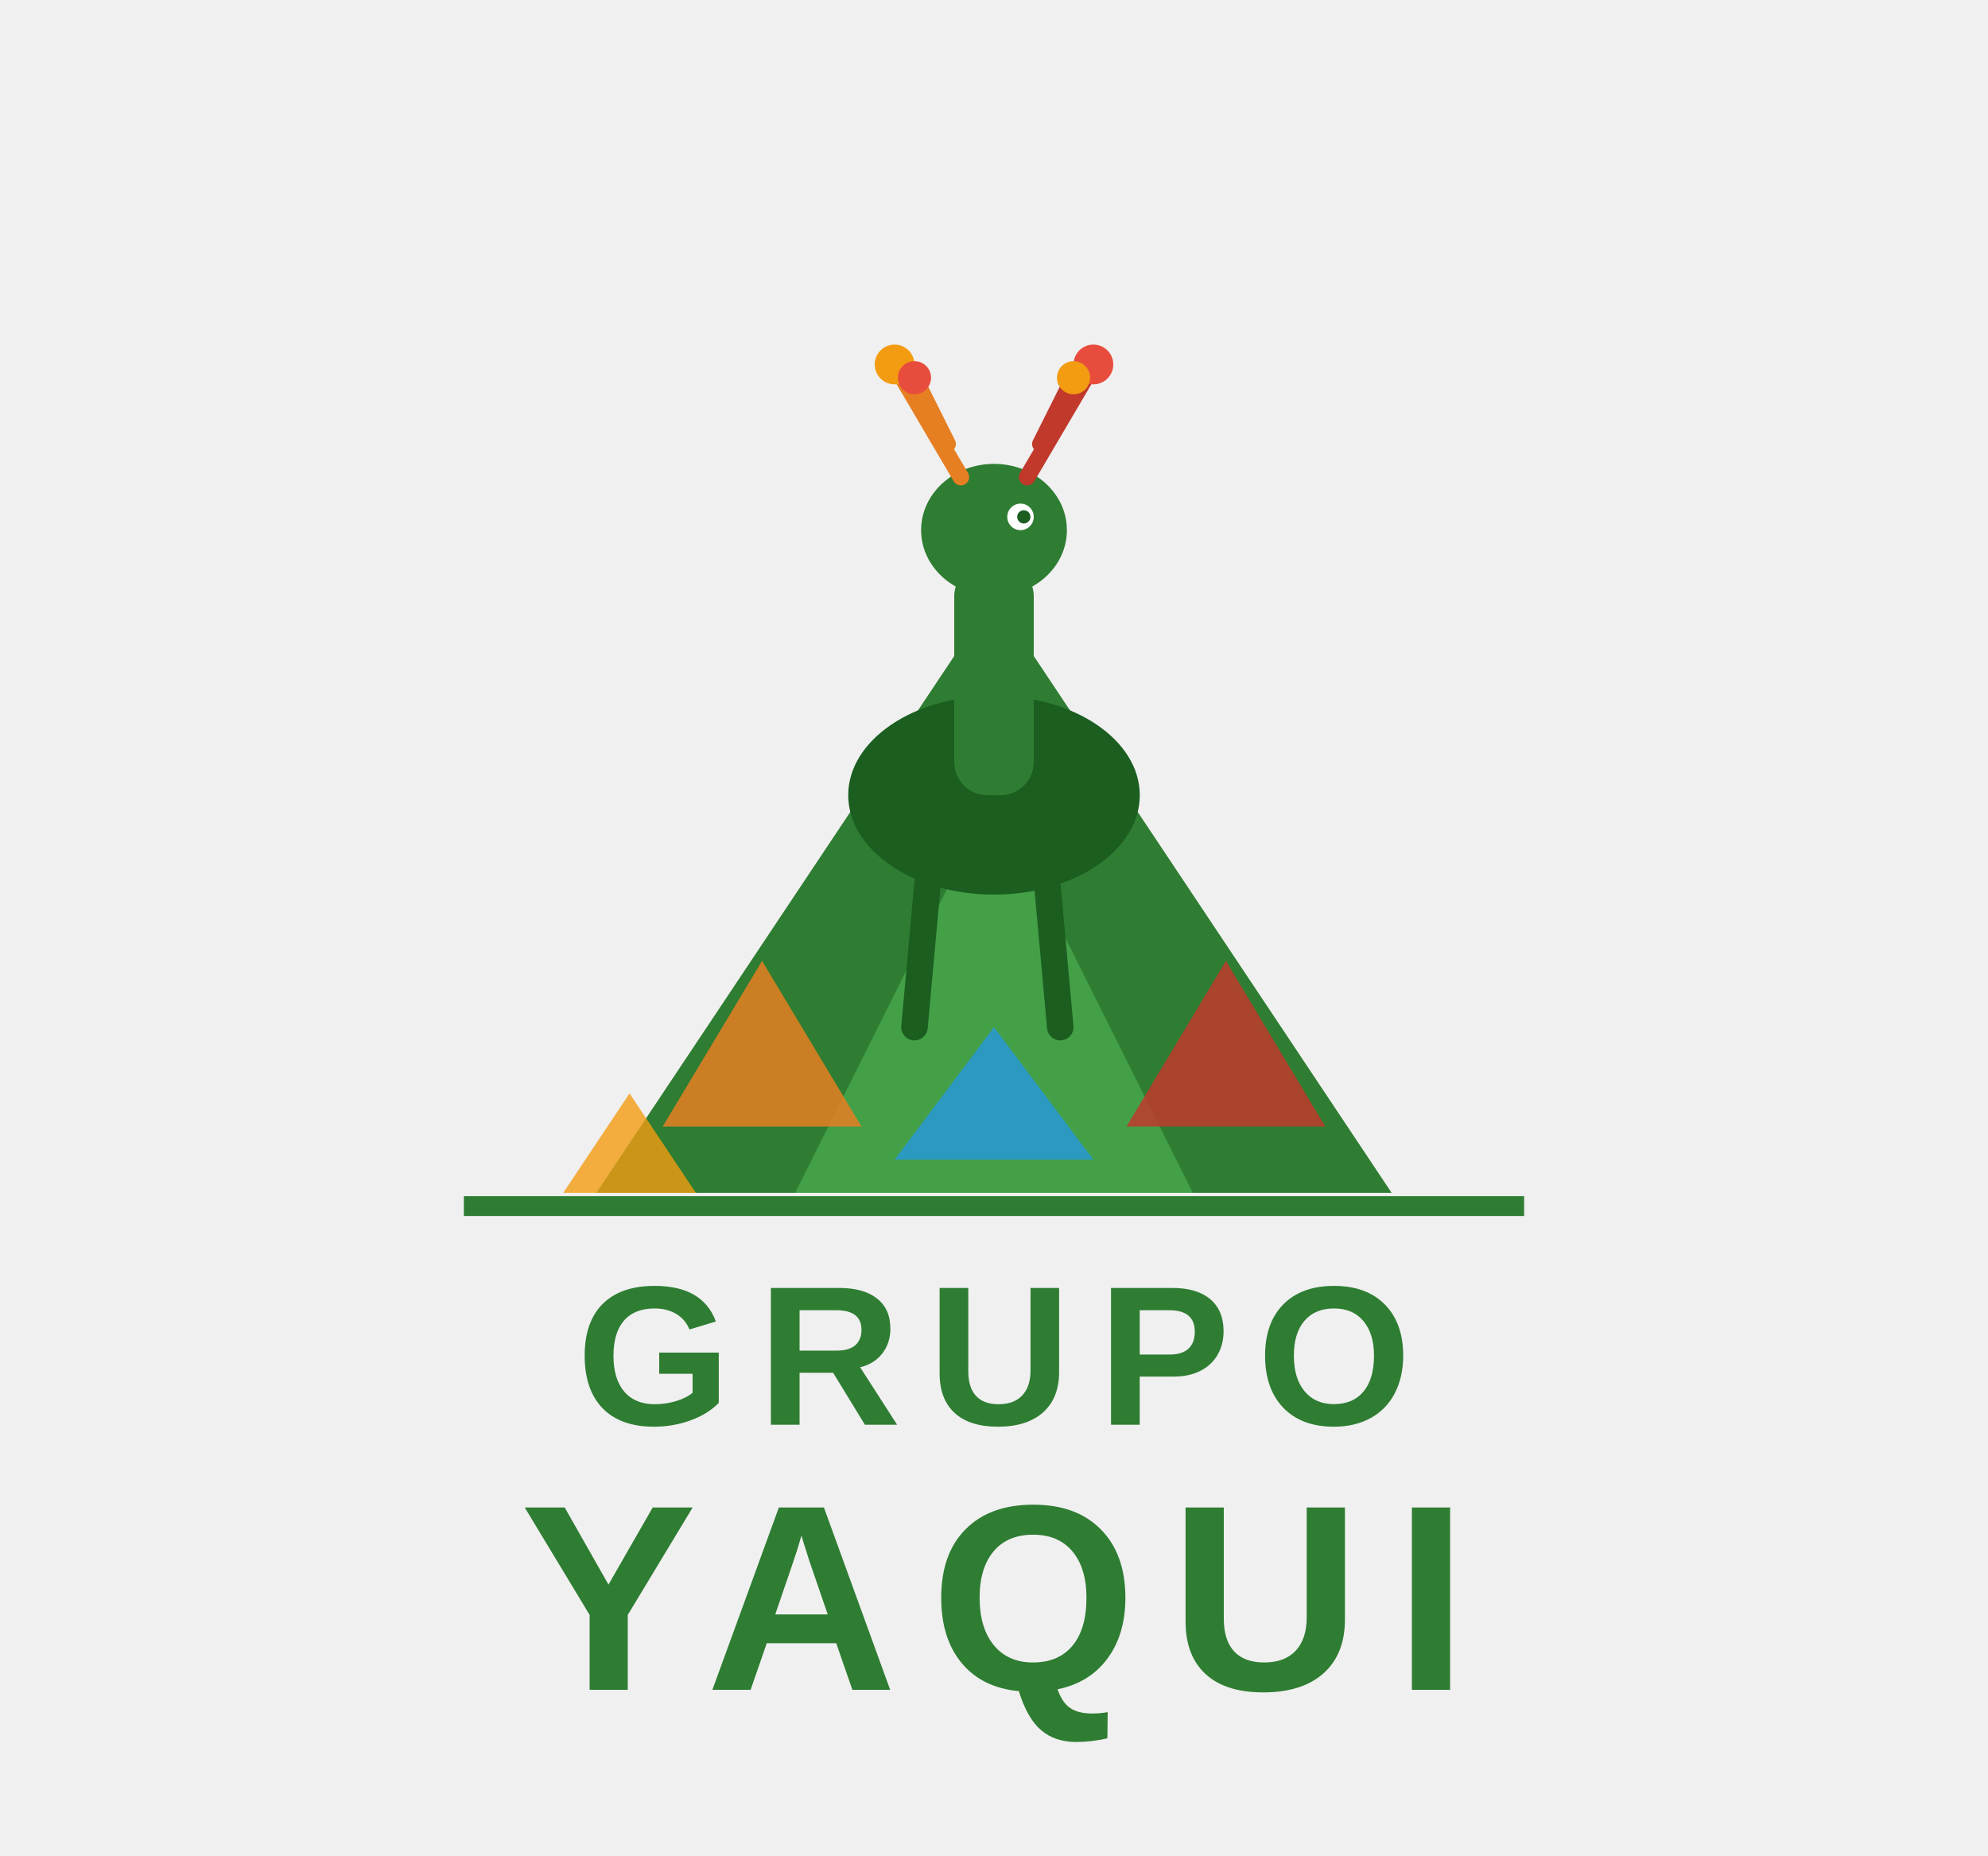
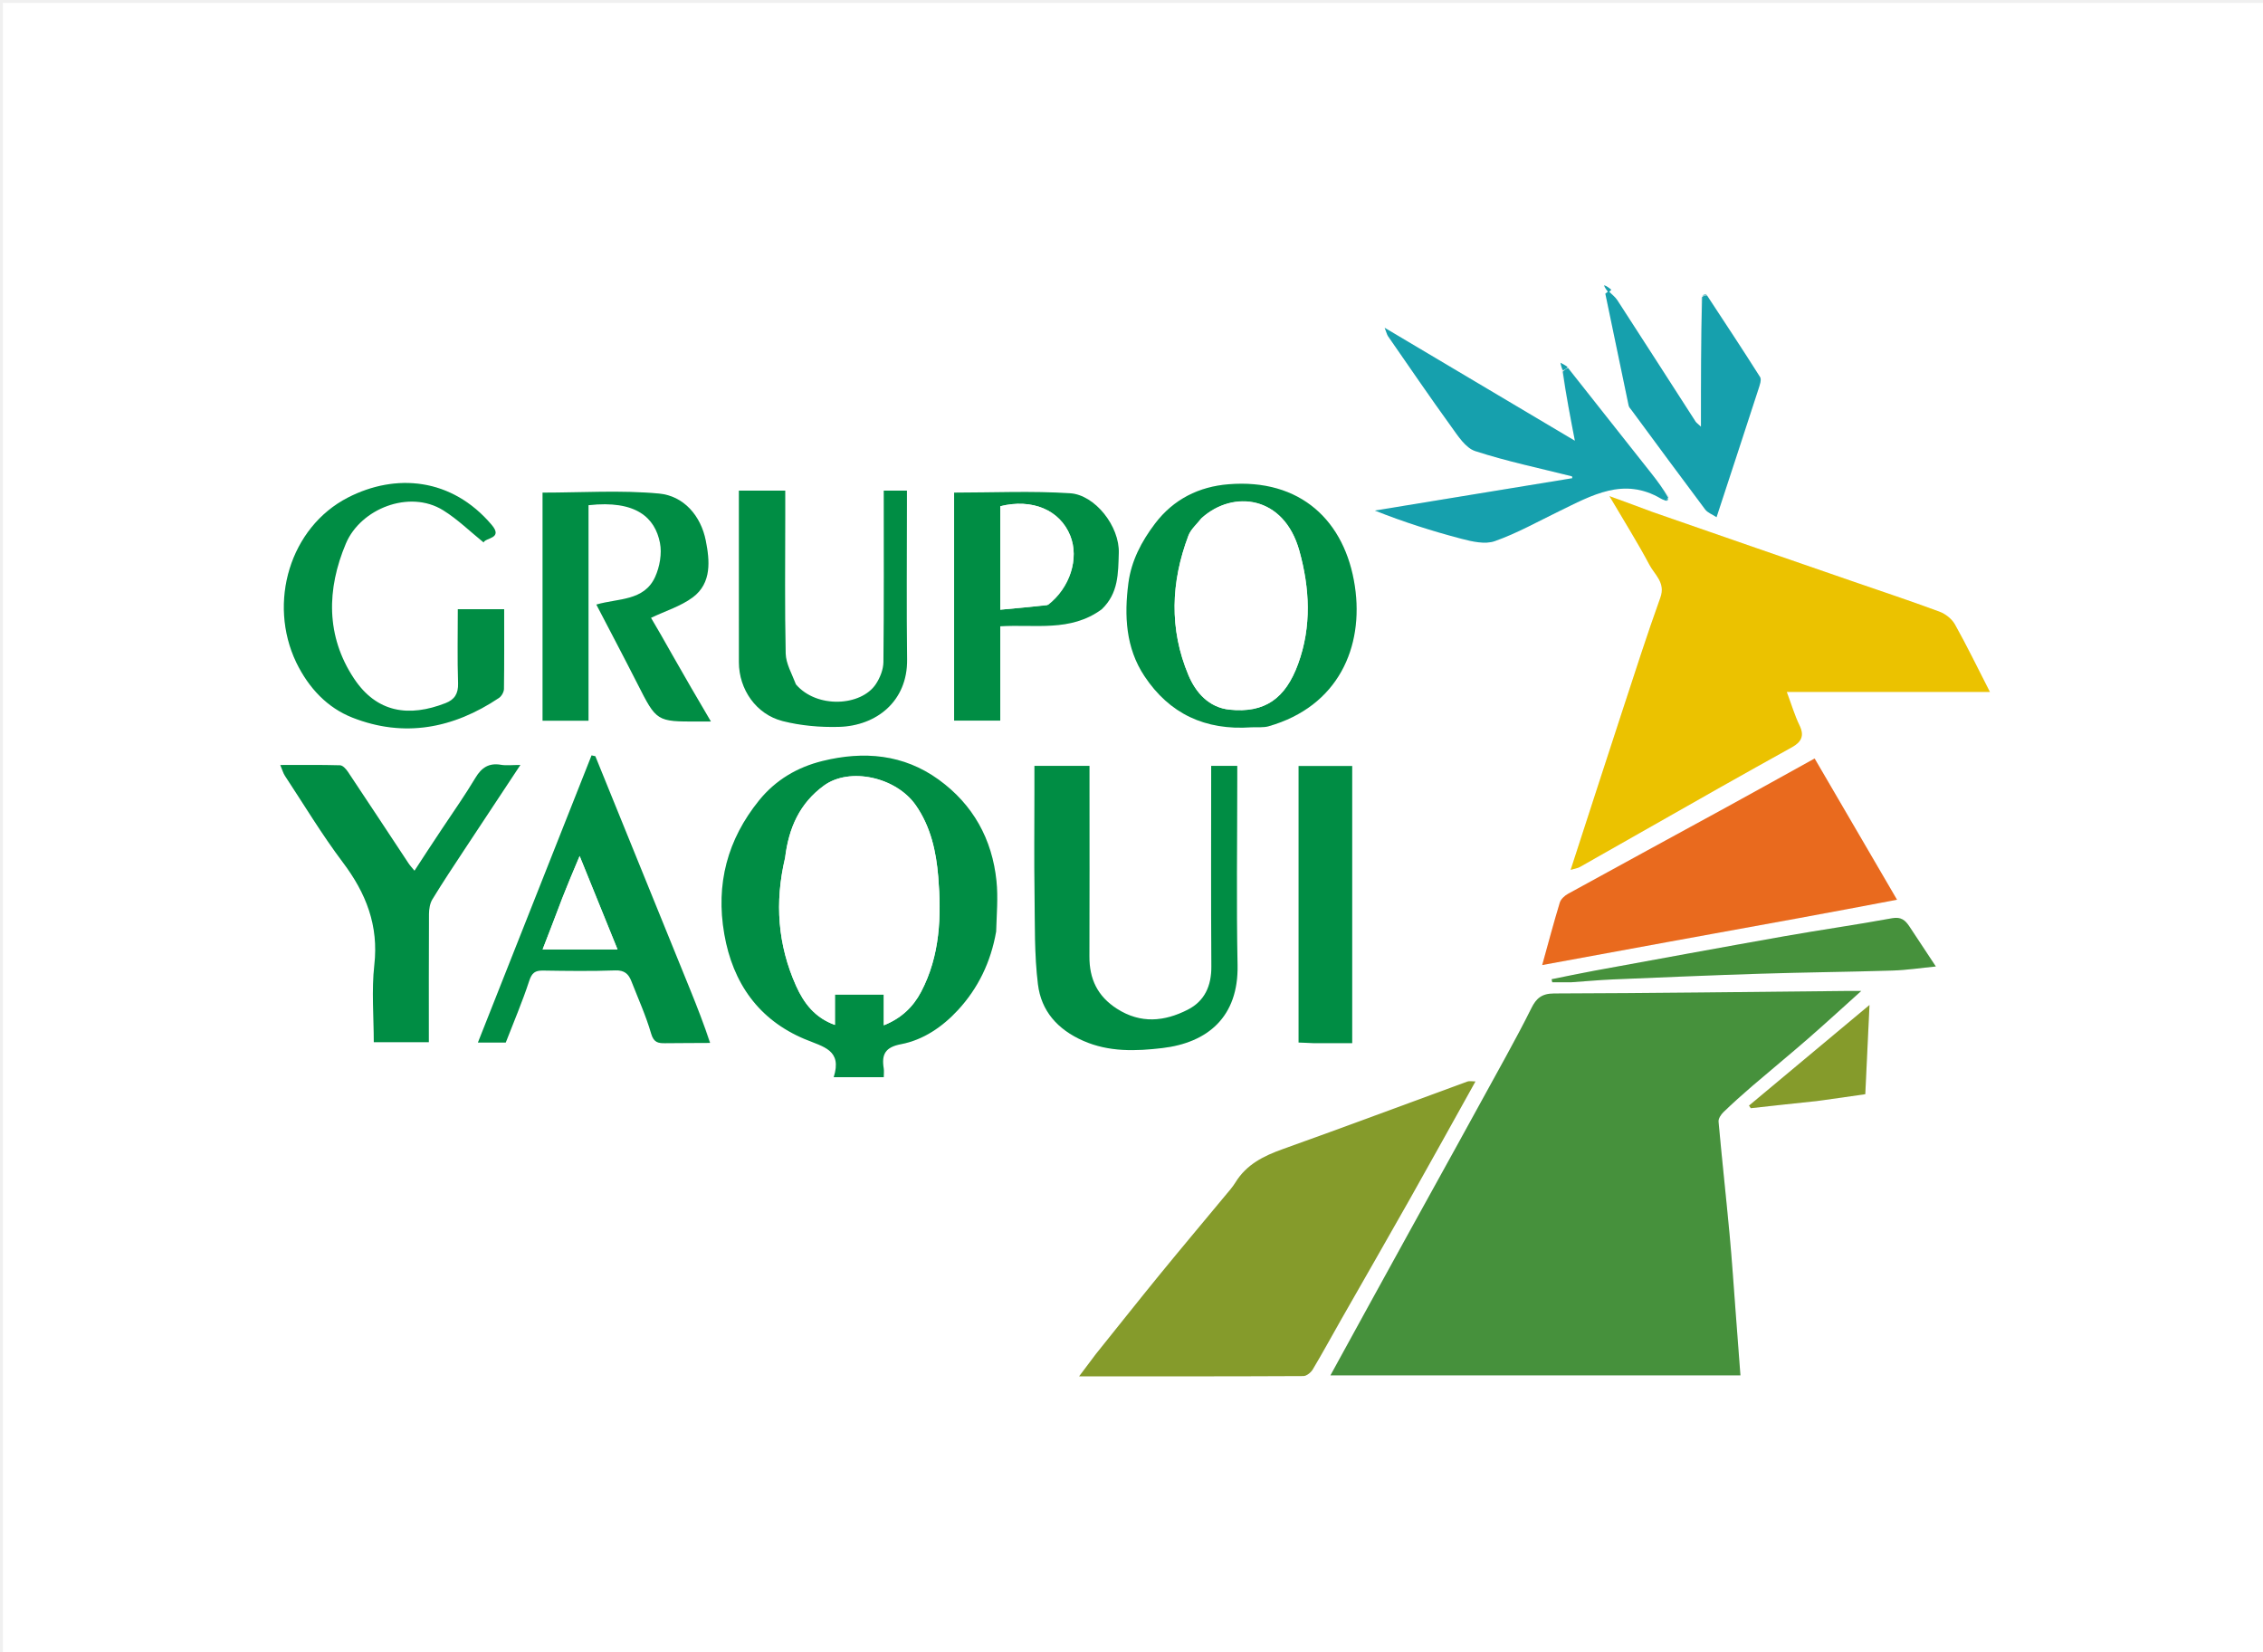
- <svg xmlns="http://www.w3.org/2000/svg" viewBox="0 0 300 280" width="300" height="280">
-   <defs>
-     <linearGradient id="mountainGrad" x1="0%" y1="0%" x2="100%" y2="100%">
-       <stop offset="0%" style="stop-color:#2E7D32;stop-opacity:1" />
-       <stop offset="100%" style="stop-color:#1B5E20;stop-opacity:1" />
-     </linearGradient>
-   </defs>
-   <polygon points="90,180 150,90 210,180" fill="#2E7D32" />
-   <polygon points="120,180 150,120 180,180" fill="#43A047" />
-   <g transform="translate(130, 55)">
-     <ellipse cx="20" cy="65" rx="22" ry="15" fill="#1B5E20" />
-     <rect x="14" y="30" width="12" height="35" rx="5" fill="#2E7D32" />
-     <ellipse cx="20" cy="25" rx="11" ry="10" fill="#2E7D32" />
-     <circle cx="24" cy="23" r="2" fill="white" />
-     <circle cx="24.5" cy="23" r="1" fill="#1B5E20" />
-     <path d="M15,17 L5,0 L12,10 L8,2 L13,12" fill="none" stroke="#E67E22" stroke-width="2.5" stroke-linecap="round" />
-     <path d="M25,17 L35,0 L28,10 L32,2 L27,12" fill="none" stroke="#C0392B" stroke-width="2.5" stroke-linecap="round" />
-     <circle cx="5" cy="0" r="3" fill="#F39C12" />
-     <circle cx="8" cy="2" r="2.5" fill="#E74C3C" />
-     <circle cx="35" cy="0" r="3" fill="#E74C3C" />
-     <circle cx="32" cy="2" r="2.5" fill="#F39C12" />
-     <line x1="10" y1="78" x2="8" y2="100" stroke="#1B5E20" stroke-width="4" stroke-linecap="round" />
-     <line x1="28" y1="78" x2="30" y2="100" stroke="#1B5E20" stroke-width="4" stroke-linecap="round" />
-   </g>
-   <polygon points="100,170 115,145 130,170" fill="#E67E22" opacity="0.85" />
-   <polygon points="170,170 185,145 200,170" fill="#C0392B" opacity="0.85" />
-   <polygon points="135,175 150,155 165,175" fill="#2196F3" opacity="0.7" />
-   <polygon points="85,180 105,180 95,165" fill="#F39C12" opacity="0.8" />
-   <line x1="70" y1="182" x2="230" y2="182" stroke="#2E7D32" stroke-width="3" />
-   <text x="150" y="215" text-anchor="middle" font-family="Arial, Helvetica, sans-serif" font-size="30" font-weight="700" fill="#2E7D32" letter-spacing="4">GRUPO</text>
-   <text x="150" y="255" text-anchor="middle" font-family="Arial, Helvetica, sans-serif" font-size="40" font-weight="900" fill="#2E7D32" letter-spacing="5">YAQUI</text>
+ <svg xmlns="http://www.w3.org/2000/svg" version="1.1" id="Layer_1" x="0px" y="0px" width="100%" viewBox="0 0 781 570" enable-background="new 0 0 781 570" xml:space="preserve">
+   <path fill="#FFFFFF" opacity="1" stroke="none" d=" M480,571   C320,571 160.5,571 1,571   C1,381 1,191 1,1   C261.333,1 521.667,1 782,1   C782,191 782,381 782,571   C681.5,571 581,571 480,571  M587.026,102.929   C587.026,117.437 587.026,131.945 587.026,147.255   C585.867,146.167 585.434,145.895 585.182,145.505   C576.18,131.539 567.213,117.55 558.174,103.609   C557.399,102.414 556.159,101.52 555.135,100.487   C554.766,100.776 554.398,101.064 554.029,101.353   C556.7,114.227 559.362,127.103 562.072,139.969   C562.197,140.561 562.731,141.079 563.117,141.6   C571.553,153.026 579.961,164.474 588.49,175.83   C589.327,176.946 590.912,177.501 592.413,178.49   C597.413,163.237 602.186,148.732 606.895,134.207   C607.32,132.895 608,131.028 607.434,130.131   C601.459,120.657 595.254,111.327 588.856,101.396   C588.292,101.598 587.729,101.799 587.026,102.929  M539.027,128.808   C540.469,136.294 541.912,143.779 543.517,152.112   C521.2,138.857 500.019,126.278 477.863,113.118   C478.576,114.93 478.696,115.548 479.024,116.022   C486.269,126.46 493.424,136.965 500.869,147.26   C503.18,150.455 505.794,154.594 509.123,155.677   C520.05,159.232 531.37,161.583 542.54,164.396   C542.57,164.609 542.6,164.821 542.63,165.034   C519.913,168.756 497.197,172.479 474.48,176.201   C484.388,180.144 494.239,183.278 504.224,185.9   C507.974,186.885 512.485,187.95 515.866,186.758   C523.514,184.061 530.693,180.02 538.03,176.458   C549.278,170.996 560.373,164.482 573.239,172.092   C573.787,172.416 574.423,172.59 575.524,172.885   C575.627,172.597 575.73,172.309 575.959,171.321   C574.01,168.751 572.102,166.148 570.104,163.616   C560.46,151.393 550.792,139.188 540.846,126.358   C540.072,125.968 539.298,125.578 538.525,125.188   C538.739,126.117 538.953,127.045 539.027,128.808  M486.069,425.584   C477.103,441.933 468.138,458.281 459.155,474.662   C506.725,474.662 553.792,474.662 600.653,474.662   C600.086,467.153 599.548,459.963 598.999,452.775   C598.322,443.918 597.748,435.052 596.927,426.209   C595.715,413.167 594.277,400.146 593.099,387.101   C593.004,386.047 593.937,384.635 594.795,383.808   C597.997,380.72 601.31,377.741 604.684,374.842   C611.03,369.39 617.508,364.09 623.818,358.598   C629.829,353.366 635.696,347.969 642.345,342   C639.782,342 638.18,341.986 636.578,342.002   C603.157,342.333 569.736,342.773 536.314,342.867   C532.106,342.878 530.2,344.539 528.548,347.858   C525.721,353.538 522.727,359.139 519.677,364.703   C508.654,384.811 497.578,404.89 486.069,425.584  M570.05,176.548   C565.581,174.917 561.112,173.286 555.44,171.216   C560.588,179.97 565.203,187.29 569.238,194.916   C571.059,198.36 574.878,201.079 573.027,206.224   C568.459,218.914 564.345,231.769 560.143,244.588   C554.139,262.901 548.219,281.241 542.059,300.199   C543.529,299.757 544.473,299.649 545.234,299.218   C561.408,290.065 577.551,280.857 593.723,271.701   C601.953,267.042 610.225,262.458 618.485,257.853   C621.596,256.119 622.824,253.988 621.059,250.367   C619.373,246.906 618.28,243.156 616.652,238.799   C640.16,238.799 663.001,238.799 686.753,238.799   C682.483,230.456 678.801,222.856 674.685,215.499   C673.625,213.605 671.427,211.863 669.364,211.098   C659.307,207.367 649.119,203.991 638.978,200.489   C616.238,192.635 593.498,184.781 570.05,176.548  M377.976,467.539   C376.289,469.804 374.602,472.068 372.422,474.996   C398.868,474.996 424.332,475.025 449.796,474.898   C450.901,474.893 452.404,473.697 453.033,472.644   C456.461,466.902 459.655,461.019 462.965,455.206   C470.788,441.469 478.684,427.773 486.452,414.005   C494.036,400.562 501.498,387.05 509.204,373.228   C507.985,373.228 507.117,373.006 506.423,373.26   C485.21,381.019 464.059,388.954 442.786,396.548   C436.14,398.92 430.208,401.837 426.384,408.068   C425.364,409.73 424.025,411.204 422.772,412.716   C415.184,421.873 407.516,430.966 399.996,440.18   C392.748,449.062 385.646,458.065 377.976,467.539  M620.442,316.999   C631.594,314.887 642.746,312.776 654.698,310.513   C645.065,294.001 635.706,277.957 626.26,261.767   C615.949,267.469 606.004,273.018 596.014,278.484   C577.726,288.491 559.401,298.43 541.136,308.478   C539.969,309.12 538.676,310.307 538.312,311.504   C536.178,318.523 534.303,325.62 532.239,333.055   C561.692,327.64 590.627,322.321 620.442,316.999  M343.956,321.088   C343.971,315.416 344.475,309.695 343.905,304.082   C342.43,289.571 335.79,277.634 323.968,269.071   C311.816,260.268 298.093,259.118 283.853,262.629   C275.151,264.774 267.68,269.182 261.994,276.2   C251.03,289.735 246.966,305.068 249.959,322.34   C252.905,339.343 261.891,351.961 277.703,358.597   C284.243,361.342 290.717,362.316 287.728,371.763   C293.83,371.763 299.232,371.763 305,371.763   C305,370.569 305.13,369.588 304.978,368.652   C304.197,363.873 305.546,361.39 310.926,360.372   C318.719,358.897 325.347,354.292 330.627,348.568   C337.515,341.1 341.945,332.091 343.956,321.088  M357,273.536   C357,285.198 356.87,296.862 357.039,308.522   C357.189,318.937 356.943,329.437 358.218,339.733   C359.351,348.883 364.928,355.272 373.854,359.201   C382.838,363.156 392.132,362.75 401.05,361.713   C416.778,359.884 427.47,350.956 427.103,333.04   C426.666,311.724 427,290.392 427,269.066   C427,267.462 427,265.857 427,264.315   C423.685,264.315 420.955,264.315 418,264.315   C418,287.6 417.902,310.572 418.061,333.542   C418.108,340.229 415.759,345.491 409.9,348.47   C401.866,352.556 393.69,353.389 385.498,348.147   C378.76,343.836 375.941,337.864 375.973,330.071   C376.054,310.246 376,290.419 376,270.593   C376,268.49 376,266.387 376,264.308   C369.365,264.308 363.301,264.308 357,264.308   C357,267.256 357,269.901 357,273.536  M231.947,225.603   C229.358,221.196 226.77,216.789 224.672,213.219   C229.709,210.822 234.951,209.23 239.088,206.153   C245.733,201.211 244.917,193.319 243.572,186.553   C241.888,178.085 236.05,171.123 227.398,170.329   C214.165,169.114 200.739,170.01 187.243,170.01   C187.243,195.859 187.243,222.243 187.243,248.734   C192.552,248.734 197.614,248.734 203.106,248.734   C203.106,223.747 203.106,199.022 203.106,174.352   C219.633,172.506 226.054,178.757 227.757,187.303   C228.499,191.025 227.691,195.62 226.086,199.133   C222.261,207.505 213.28,206.444 205.804,208.642   C210.6,217.87 215.368,226.868 219.975,235.948   C226.614,249.033 226.564,249.058 241.034,249.001   C242.163,248.996 243.292,249 245.349,249   C240.698,241.077 236.374,233.712 231.947,225.603  M432.33,251   C434.147,250.903 436.06,251.144 437.767,250.659   C461.932,243.791 470.713,223.245 467.592,202.333   C464.229,179.806 448.862,165.069 423.898,167.133   C413.831,167.965 405.058,172.218 398.632,180.683   C393.927,186.881 390.433,193.587 389.434,201.219   C387.971,212.407 388.483,223.573 394.967,233.342   C403.546,246.268 415.836,252.141 432.33,251  M245.462,359.879   C243.029,353.739 240.636,347.583 238.154,341.464   C227.27,314.629 216.361,287.806 205.461,260.978   C205.026,260.883 204.592,260.787 204.157,260.692   C191.119,293.635 178.081,326.579 164.931,359.807   C168.373,359.807 171.479,359.807 174.541,359.807   C177.307,352.661 180.294,345.694 182.638,338.516   C183.549,335.725 184.689,334.91 187.413,334.953   C195.734,335.083 204.066,335.193 212.379,334.901   C215.504,334.791 216.93,336.131 217.901,338.62   C220.245,344.627 222.931,350.537 224.719,356.707   C225.624,359.831 227.164,360.062 229.653,360.022   C234.646,359.943 239.641,359.992 245.462,359.879  M152.479,286.028   C149.419,290.726 146.358,295.424 143.05,300.501   C142.175,299.426 141.519,298.748 141.007,297.974   C134.033,287.441 127.099,276.881 120.082,266.376   C119.439,265.415 118.31,264.142 117.375,264.115   C110.653,263.921 103.923,264.011 96.725,264.011   C97.453,265.726 97.74,266.838 98.338,267.746   C104.932,277.751 111.125,288.062 118.323,297.616   C126.341,308.259 130.728,319.38 129.187,333.012   C128.191,341.823 129,350.839 129,359.675   C135.677,359.675 141.74,359.675 148,359.675   C148,344.714 147.963,330.078 148.05,315.442   C148.06,313.742 148.351,311.798 149.207,310.392   C152.74,304.59 156.514,298.933 160.25,293.257   C166.524,283.722 172.838,274.213 179.593,264   C176.77,264 174.78,264.269 172.892,263.945   C168.747,263.234 166.208,264.896 164.101,268.408   C160.609,274.23 156.721,279.815 152.479,286.028  M102.448,228.953   C106.579,237.526 113.008,244.272 121.651,247.669   C139.503,254.684 156.479,251.395 172.198,240.87   C173.093,240.271 173.905,238.82 173.921,237.753   C174.056,228.641 173.998,219.527 173.998,210.243   C168.496,210.243 163.434,210.243 158,210.243   C158,218.937 157.814,227.399 158.088,235.846   C158.203,239.41 156.856,241.453 153.766,242.659   C141.134,247.59 130.043,246.008 122.182,234.191   C112.405,219.494 112.742,203.285 119.369,187.582   C124.459,175.523 141.322,168.876 152.947,176.104   C157.972,179.228 162.292,183.485 166.905,187.206   C167.462,185.533 173.76,185.946 169.696,181.15   C155.815,164.765 136.438,163.306 120.083,171.711   C100.063,182 92.359,207.965 102.448,228.953  M380.465,210.021   C386.043,204.725 385.873,197.881 386.112,190.895   C386.431,181.593 377.865,170.781 369.319,170.232   C356.037,169.379 342.66,170.006 329.283,170.006   C329.283,195.934 329.283,222.321 329.283,248.693   C334.634,248.693 339.697,248.693 345.205,248.693   C345.205,237.657 345.205,226.922 345.205,216.142   C357.259,215.389 369.457,218.185 380.465,210.021  M274.419,235.942   C273.28,232.478 271.234,229.035 271.155,225.548   C270.8,209.73 271,193.9 271,178.074   C271,175.133 271,172.193 271,169.314   C265.353,169.314 260.29,169.314 255,169.314   C255,189.264 254.987,208.901 255.006,228.539   C255.015,237.877 260.928,246.543 270.16,248.872   C276.407,250.447 283.094,251.033 289.551,250.856   C302.412,250.501 313.245,242.068 313.055,227.538   C312.823,209.716 313,191.889 313,174.064   C313,172.458 313,170.852 313,169.314   C310.018,169.314 307.622,169.314 305,169.314   C305,189.264 305.095,208.903 304.884,228.538   C304.856,231.078 303.718,233.912 302.289,236.078   C297.232,243.741 281.908,244.634 274.419,235.942  M453.6,360   C458.016,360 462.432,360 466.667,360   C466.667,327.601 466.667,295.896 466.667,264.352   C460.266,264.352 454.202,264.352 448.161,264.352   C448.161,296.29 448.161,327.876 448.161,359.79   C449.744,359.864 451.187,359.932 453.6,360  M542.629,339   C547.221,338.667 551.809,338.214 556.407,338.022   C573.581,337.302 590.757,336.57 607.937,336.03   C623.015,335.556 638.104,335.424 653.181,334.949   C658.126,334.793 663.052,334.037 668.096,333.545   C664.84,328.614 661.907,324.139 658.937,319.688   C657.536,317.587 656.08,316.326 653.001,316.894   C640.68,319.165 628.263,320.908 615.925,323.09   C593.998,326.968 572.099,331.007 550.195,335.015   C545.279,335.915 540.39,336.964 535.489,337.944   C535.562,338.296 535.636,338.648 535.71,339   C537.705,339 539.7,339 542.629,339  M627.363,379.998   C632.808,379.208 638.253,378.417 643.74,377.621   C644.21,367.675 644.67,357.95 645.196,346.833   C630.5,359.105 617.056,370.331 603.611,381.558   C603.818,381.857 604.024,382.155 604.23,382.454   C611.637,381.636 619.044,380.818 627.363,379.998  M553.332,98.72   C553.933,99.452 554.535,100.184 555.136,100.917   C555.454,100.61 555.773,100.302 556.092,99.995   C555.331,99.371 554.571,98.748 553.332,98.72  z" />
+   <path fill="#46913C" opacity="1" stroke="none" d=" M486.295,425.282   C497.578,404.89 508.654,384.811 519.677,364.703   C522.727,359.139 525.721,353.538 528.548,347.858   C530.2,344.539 532.106,342.878 536.314,342.867   C569.736,342.773 603.157,342.333 636.578,342.002   C638.18,341.986 639.782,342 642.345,342   C635.696,347.969 629.829,353.366 623.818,358.598   C617.508,364.09 611.03,369.39 604.684,374.842   C601.31,377.741 597.997,380.72 594.795,383.808   C593.937,384.635 593.004,386.047 593.099,387.101   C594.277,400.146 595.715,413.167 596.927,426.209   C597.748,435.052 598.322,443.918 598.999,452.775   C599.548,459.963 600.086,467.153 600.653,474.662   C553.792,474.662 506.725,474.662 459.155,474.662   C468.138,458.281 477.103,441.933 486.295,425.282  z" />
+   <path fill="#EBC200" opacity="1" stroke="none" d=" M570.404,176.737   C593.498,184.781 616.238,192.635 638.978,200.489   C649.119,203.991 659.307,207.367 669.364,211.098   C671.427,211.863 673.625,213.605 674.685,215.499   C678.801,222.856 682.483,230.456 686.753,238.799   C663.001,238.799 640.16,238.799 616.652,238.799   C618.28,243.156 619.373,246.906 621.059,250.367   C622.824,253.988 621.596,256.119 618.485,257.853   C610.225,262.458 601.953,267.042 593.723,271.701   C577.551,280.857 561.408,290.065 545.234,299.218   C544.473,299.649 543.529,299.757 542.059,300.199   C548.219,281.241 554.139,262.901 560.143,244.588   C564.345,231.769 568.459,218.914 573.027,206.224   C574.878,201.079 571.059,198.36 569.238,194.916   C565.203,187.29 560.588,179.97 555.44,171.216   C561.112,173.286 565.581,174.917 570.404,176.737  z" />
+   <path fill="#859B2B" opacity="1" stroke="none" d=" M378.228,467.277   C385.646,458.065 392.748,449.062 399.996,440.18   C407.516,430.966 415.184,421.873 422.772,412.716   C424.025,411.204 425.364,409.73 426.384,408.068   C430.208,401.837 436.14,398.92 442.786,396.548   C464.059,388.954 485.21,381.019 506.423,373.26   C507.117,373.006 507.985,373.228 509.204,373.228   C501.498,387.05 494.036,400.562 486.452,414.005   C478.684,427.773 470.788,441.469 462.965,455.206   C459.655,461.019 456.461,466.902 453.033,472.644   C452.404,473.697 450.901,474.893 449.796,474.898   C424.332,475.025 398.868,474.996 372.422,474.996   C374.602,472.068 376.289,469.804 378.228,467.277  z" />
+   <path fill="#E96A1E" opacity="1" stroke="none" d=" M620.002,317   C590.627,322.321 561.692,327.64 532.239,333.055   C534.303,325.62 536.178,318.523 538.312,311.504   C538.676,310.307 539.969,309.12 541.136,308.478   C559.401,298.43 577.726,288.491 596.014,278.484   C606.004,273.018 615.949,267.469 626.26,261.767   C635.706,277.957 645.065,294.001 654.698,310.513   C642.746,312.776 631.594,314.887 620.002,317  z" />
+   <path fill="#008D44" opacity="1" stroke="none" d=" M343.779,321.496   C341.945,332.091 337.515,341.1 330.627,348.568   C325.347,354.292 318.719,358.897 310.926,360.372   C305.546,361.39 304.197,363.873 304.978,368.652   C305.13,369.588 305,370.569 305,371.763   C299.232,371.763 293.83,371.763 287.728,371.763   C290.717,362.316 284.243,361.342 277.703,358.597   C261.891,351.961 252.905,339.343 249.959,322.34   C246.966,305.068 251.03,289.735 261.994,276.2   C267.68,269.182 275.151,264.774 283.853,262.629   C298.093,259.118 311.816,260.268 323.968,269.071   C335.79,277.634 342.43,289.571 343.905,304.082   C344.475,309.695 343.971,315.416 343.779,321.496  M270.931,296.324   C267.323,311.383 268.4,326.073 274.741,340.23   C277.411,346.193 281.236,351.258 288.152,353.719   C288.152,350.019 288.152,346.734 288.152,343.228   C293.784,343.228 299.181,343.228 305.011,343.228   C305.011,346.763 305.011,350.127 305.011,353.845   C311.093,351.422 315.164,347.461 317.878,342.305   C324.463,329.795 324.926,316.14 323.801,302.559   C323.087,293.953 321.253,285.361 316.04,277.889   C309.252,268.161 293.198,264.643 284.33,271.137   C276.063,277.19 272.215,285.576 270.931,296.324  z" />
+   <path fill="#008D44" opacity="1" stroke="none" d=" M357,273.041   C357,269.901 357,267.256 357,264.308   C363.301,264.308 369.365,264.308 376,264.308   C376,266.387 376,268.49 376,270.593   C376,290.419 376.054,310.246 375.973,330.071   C375.941,337.864 378.76,343.836 385.498,348.147   C393.69,353.389 401.866,352.556 409.9,348.47   C415.759,345.491 418.108,340.229 418.061,333.542   C417.902,310.572 418,287.6 418,264.315   C420.955,264.315 423.685,264.315 427,264.315   C427,265.857 427,267.462 427,269.066   C427,290.392 426.666,311.724 427.103,333.04   C427.47,350.956 416.778,359.884 401.05,361.713   C392.132,362.75 382.838,363.156 373.854,359.201   C364.928,355.272 359.351,348.883 358.218,339.733   C356.943,329.437 357.189,318.937 357.039,308.522   C356.87,296.862 357,285.198 357,273.041  z" />
+   <path fill="#008D44" opacity="1" stroke="none" d=" M231.998,225.975   C236.374,233.712 240.698,241.077 245.349,249   C243.292,249 242.163,248.996 241.034,249.001   C226.564,249.058 226.614,249.033 219.975,235.948   C215.368,226.868 210.6,217.87 205.804,208.642   C213.28,206.444 222.261,207.505 226.086,199.133   C227.691,195.62 228.499,191.025 227.757,187.303   C226.054,178.757 219.633,172.506 203.106,174.352   C203.106,199.022 203.106,223.747 203.106,248.734   C197.614,248.734 192.552,248.734 187.243,248.734   C187.243,222.243 187.243,195.859 187.243,170.01   C200.739,170.01 214.165,169.114 227.398,170.329   C236.05,171.123 241.888,178.085 243.572,186.553   C244.917,193.319 245.733,201.211 239.088,206.153   C234.951,209.23 229.709,210.822 224.672,213.219   C226.77,216.789 229.358,221.196 231.998,225.975  z" />
+   <path fill="#008D44" opacity="1" stroke="none" d=" M431.856,251   C415.836,252.141 403.546,246.268 394.967,233.342   C388.483,223.573 387.971,212.407 389.434,201.219   C390.433,193.587 393.927,186.881 398.632,180.683   C405.058,172.218 413.831,167.965 423.898,167.133   C448.862,165.069 464.229,179.806 467.592,202.333   C470.713,223.245 461.932,243.791 437.767,250.659   C436.06,251.144 434.147,250.903 431.856,251  M414.498,179.002   C413.016,180.941 410.969,182.666 410.143,184.852   C404.095,200.867 403.465,217.078 410.158,233.006   C412.701,239.06 417.224,244.177 424.352,244.911   C436.544,246.168 443.651,241.033 448.002,229.107   C452.72,216.179 452.003,202.953 448.425,190.075   C443.12,170.987 425.557,168.965 414.498,179.002  z" />
+   <path fill="#008D44" opacity="1" stroke="none" d=" M245.048,359.933   C239.641,359.992 234.646,359.943 229.653,360.022   C227.164,360.062 225.624,359.831 224.719,356.707   C222.931,350.537 220.245,344.627 217.901,338.62   C216.93,336.131 215.504,334.791 212.379,334.901   C204.066,335.193 195.734,335.083 187.413,334.953   C184.689,334.91 183.549,335.725 182.638,338.516   C180.294,345.694 177.307,352.661 174.541,359.807   C171.479,359.807 168.373,359.807 164.931,359.807   C178.081,326.579 191.119,293.635 204.157,260.692   C204.592,260.787 205.026,260.883 205.461,260.978   C216.361,287.806 227.27,314.629 238.154,341.464   C240.636,347.583 243.029,353.739 245.048,359.933  M193.941,310.414   C191.708,316.184 189.475,321.953 187.261,327.675   C196.081,327.675 204.444,327.675 213.125,327.675   C208.843,317.117 204.722,306.956 200.043,295.421   C197.633,301.138 195.843,305.382 193.941,310.414  z" />
+   <path fill="#16A0AD" opacity="1" stroke="none" d=" M575.018,172.833   C574.423,172.59 573.787,172.416 573.239,172.092   C560.373,164.482 549.278,170.996 538.03,176.458   C530.693,180.02 523.514,184.061 515.866,186.758   C512.485,187.95 507.974,186.885 504.224,185.9   C494.239,183.278 484.388,180.144 474.48,176.201   C497.197,172.479 519.913,168.756 542.63,165.034   C542.6,164.821 542.57,164.609 542.54,164.396   C531.37,161.583 520.05,159.232 509.123,155.677   C505.794,154.594 503.18,150.455 500.869,147.26   C493.424,136.965 486.269,126.46 479.024,116.022   C478.696,115.548 478.576,114.93 477.863,113.118   C500.019,126.278 521.2,138.857 543.517,152.112   C541.912,143.779 540.469,136.294 539.344,128.268   C540.152,127.478 540.642,127.227 541.133,126.977   C550.792,139.188 560.46,151.393 570.104,163.616   C572.102,166.148 574.01,168.751 575.721,171.762   C575.264,172.367 575.109,172.577 575.018,172.833  z" />
+   <path fill="#008D44" opacity="1" stroke="none" d=" M152.74,285.764   C156.721,279.815 160.609,274.23 164.101,268.408   C166.208,264.896 168.747,263.234 172.892,263.945   C174.78,264.269 176.77,264 179.593,264   C172.838,274.213 166.524,283.722 160.25,293.257   C156.514,298.933 152.74,304.59 149.207,310.392   C148.351,311.798 148.06,313.742 148.05,315.442   C147.963,330.078 148,344.714 148,359.675   C141.74,359.675 135.677,359.675 129,359.675   C129,350.839 128.191,341.823 129.187,333.012   C130.728,319.38 126.341,308.259 118.323,297.616   C111.125,288.062 104.932,277.751 98.338,267.746   C97.74,266.838 97.453,265.726 96.725,264.011   C103.923,264.011 110.653,263.921 117.375,264.115   C118.31,264.142 119.439,265.415 120.082,266.376   C127.099,276.881 134.033,287.441 141.007,297.974   C141.519,298.748 142.175,299.426 143.05,300.501   C146.358,295.424 149.419,290.726 152.74,285.764  z" />
+   <path fill="#008D44" opacity="1" stroke="none" d=" M102.244,228.623   C92.359,207.965 100.063,182 120.083,171.711   C136.438,163.306 155.815,164.765 169.696,181.15   C173.76,185.946 167.462,185.533 166.905,187.206   C162.292,183.485 157.972,179.228 152.947,176.104   C141.322,168.876 124.459,175.523 119.369,187.582   C112.742,203.285 112.405,219.494 122.182,234.191   C130.043,246.008 141.134,247.59 153.766,242.659   C156.856,241.453 158.203,239.41 158.088,235.846   C157.814,227.399 158,218.937 158,210.243   C163.434,210.243 168.496,210.243 173.998,210.243   C173.998,219.527 174.056,228.641 173.921,237.753   C173.905,238.82 173.093,240.271 172.198,240.87   C156.479,251.395 139.503,254.684 121.651,247.669   C113.008,244.272 106.579,237.526 102.244,228.623  z" />
+   <path fill="#008D44" opacity="1" stroke="none" d=" M380.202,210.291   C369.457,218.185 357.259,215.389 345.205,216.142   C345.205,226.922 345.205,237.657 345.205,248.693   C339.697,248.693 334.634,248.693 329.283,248.693   C329.283,222.321 329.283,195.934 329.283,170.006   C342.66,170.006 356.037,169.379 369.319,170.232   C377.865,170.781 386.431,181.593 386.112,190.895   C385.873,197.881 386.043,204.725 380.202,210.291  M361.768,208.727   C369.281,202.891 372.513,192.735 369.359,184.875   C365.793,175.988 356.216,171.973 345.208,174.709   C345.208,186.338 345.208,197.949 345.208,210.417   C350.638,209.92 355.811,209.448 361.768,208.727  z" />
+   <path fill="#008D44" opacity="1" stroke="none" d=" M274.696,236.201   C281.908,244.634 297.232,243.741 302.289,236.078   C303.718,233.912 304.856,231.078 304.884,228.538   C305.095,208.903 305,189.264 305,169.314   C307.622,169.314 310.018,169.314 313,169.314   C313,170.852 313,172.458 313,174.064   C313,191.889 312.823,209.716 313.055,227.538   C313.245,242.068 302.412,250.501 289.551,250.856   C283.094,251.033 276.407,250.447 270.16,248.872   C260.928,246.543 255.015,237.877 255.006,228.539   C254.987,208.901 255,189.264 255,169.314   C260.29,169.314 265.353,169.314 271,169.314   C271,172.193 271,175.133 271,178.074   C271,193.9 270.8,209.73 271.155,225.548   C271.234,229.035 273.28,232.478 274.696,236.201  z" />
+   <path fill="#008D44" opacity="1" stroke="none" d=" M453.115,360   C451.187,359.932 449.744,359.864 448.161,359.79   C448.161,327.876 448.161,296.29 448.161,264.352   C454.202,264.352 460.266,264.352 466.667,264.352   C466.667,295.896 466.667,327.601 466.667,360   C462.432,360 458.016,360 453.115,360  z" />
+   <path fill="#16A0AD" opacity="1" stroke="none" d=" M589.113,101.958   C595.254,111.327 601.459,120.657 607.434,130.131   C608,131.028 607.32,132.895 606.895,134.207   C602.186,148.732 597.413,163.237 592.413,178.49   C590.912,177.501 589.327,176.946 588.49,175.83   C579.961,164.474 571.553,153.026 563.117,141.6   C562.731,141.079 562.197,140.561 562.072,139.969   C559.362,127.103 556.7,114.227 554.029,101.353   C554.398,101.064 554.766,100.776 555.135,100.487   C556.159,101.52 557.399,102.414 558.174,103.609   C567.213,117.55 576.18,131.539 585.182,145.505   C585.434,145.895 585.867,146.167 587.026,147.255   C587.026,131.945 587.026,117.437 587.42,102.463   C588.248,101.984 588.68,101.971 589.113,101.958  z" />
+   <path fill="#46913C" opacity="1" stroke="none" d=" M542.162,339   C539.7,339 537.705,339 535.71,339   C535.636,338.648 535.562,338.296 535.489,337.944   C540.39,336.964 545.279,335.915 550.195,335.015   C572.099,331.007 593.998,326.968 615.925,323.09   C628.263,320.908 640.68,319.165 653.001,316.894   C656.08,316.326 657.536,317.587 658.937,319.688   C661.907,324.139 664.84,328.614 668.096,333.545   C663.052,334.037 658.126,334.793 653.181,334.949   C638.104,335.424 623.015,335.556 607.937,336.03   C590.757,336.57 573.581,337.302 556.407,338.022   C551.809,338.214 547.221,338.667 542.162,339  z" />
+   <path fill="#859B2B" opacity="1" stroke="none" d=" M626.907,379.999   C619.044,380.818 611.637,381.636 604.23,382.454   C604.024,382.155 603.818,381.857 603.611,381.558   C617.056,370.331 630.5,359.105 645.196,346.833   C644.67,357.95 644.21,367.675 643.74,377.621   C638.253,378.417 632.808,379.208 626.907,379.999  z" />
+   <path fill="#16A0AD" opacity="1" stroke="none" d=" M540.989,126.668   C540.642,127.227 540.152,127.478 539.414,127.851   C538.953,127.045 538.739,126.117 538.525,125.188   C539.298,125.578 540.072,125.968 540.989,126.668  z" />
+   <path fill="#16A0AD" opacity="1" stroke="none" d=" M553.572,98.422   C554.571,98.748 555.331,99.371 556.092,99.995   C555.773,100.302 555.454,100.61 555.136,100.917   C554.535,100.184 553.933,99.452 553.572,98.422  z" />
+   <path fill="#16A0AD" opacity="1" stroke="none" d=" M588.984,101.677   C588.68,101.971 588.248,101.984 587.49,101.999   C587.729,101.799 588.292,101.598 588.984,101.677  z" />
+   <path fill="#16A0AD" opacity="1" stroke="none" d=" M575.271,172.859   C575.109,172.577 575.264,172.367 575.658,172.112   C575.73,172.309 575.627,172.597 575.271,172.859  z" />
+   <path fill="#FFFFFF" opacity="1" stroke="none" d=" M270.961,295.886   C272.215,285.576 276.063,277.19 284.33,271.137   C293.198,264.643 309.252,268.161 316.04,277.889   C321.253,285.361 323.087,293.953 323.801,302.559   C324.926,316.14 324.463,329.795 317.878,342.305   C315.164,347.461 311.093,351.422 305.011,353.845   C305.011,350.127 305.011,346.763 305.011,343.228   C299.181,343.228 293.784,343.228 288.152,343.228   C288.152,346.734 288.152,350.019 288.152,353.719   C281.236,351.258 277.411,346.193 274.741,340.23   C268.4,326.073 267.323,311.383 270.961,295.886  z" />
+   <path fill="#FFFFFF" opacity="1" stroke="none" d=" M414.759,178.737   C425.557,168.965 443.12,170.987 448.425,190.075   C452.003,202.953 452.72,216.179 448.002,229.107   C443.651,241.033 436.544,246.168 424.352,244.911   C417.224,244.177 412.701,239.06 410.158,233.006   C403.465,217.078 404.095,200.867 410.143,184.852   C410.969,182.666 413.016,180.941 414.759,178.737  z" />
+   <path fill="#FFFFFF" opacity="1" stroke="none" d=" M193.997,310.02   C195.843,305.382 197.633,301.138 200.043,295.421   C204.722,306.956 208.843,317.117 213.125,327.675   C204.444,327.675 196.081,327.675 187.261,327.675   C189.475,321.953 191.708,316.184 193.997,310.02  z" />
+   <path fill="#FFFFFF" opacity="1" stroke="none" d=" M361.376,208.851   C355.811,209.448 350.638,209.92 345.208,210.417   C345.208,197.949 345.208,186.338 345.208,174.709   C356.216,171.973 365.793,175.988 369.359,184.875   C372.513,192.735 369.281,202.891 361.376,208.851  z" />
</svg>
